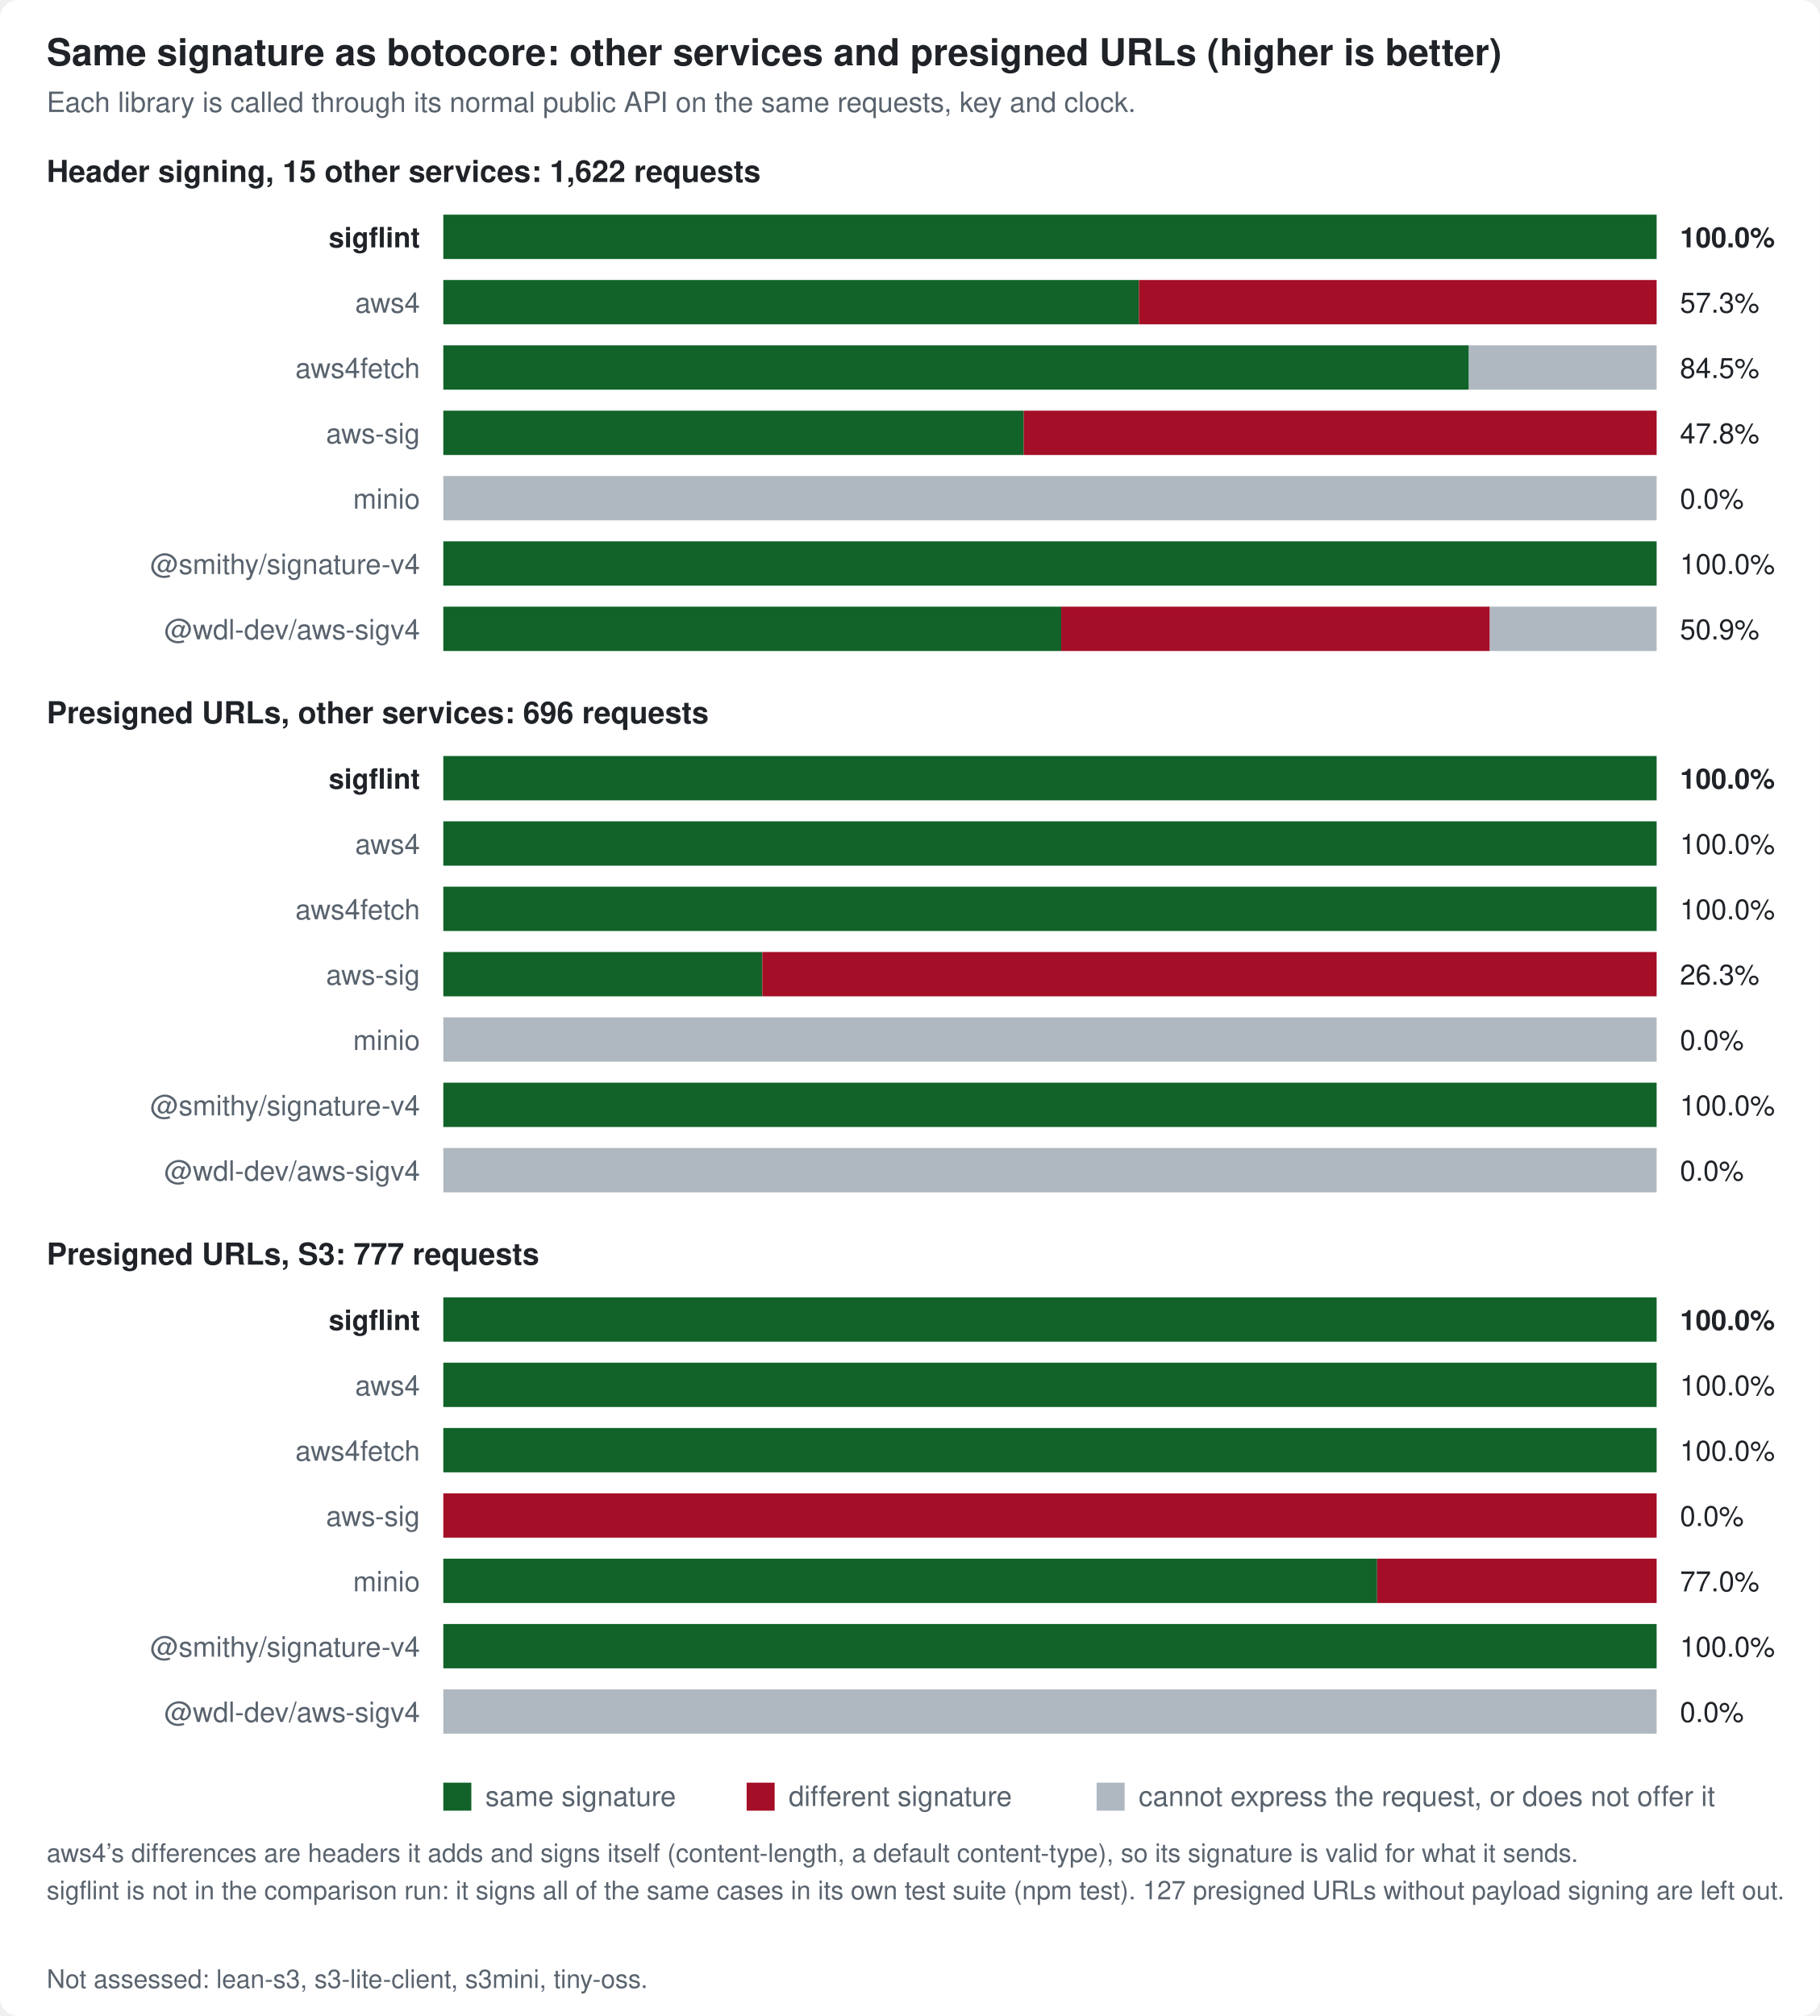
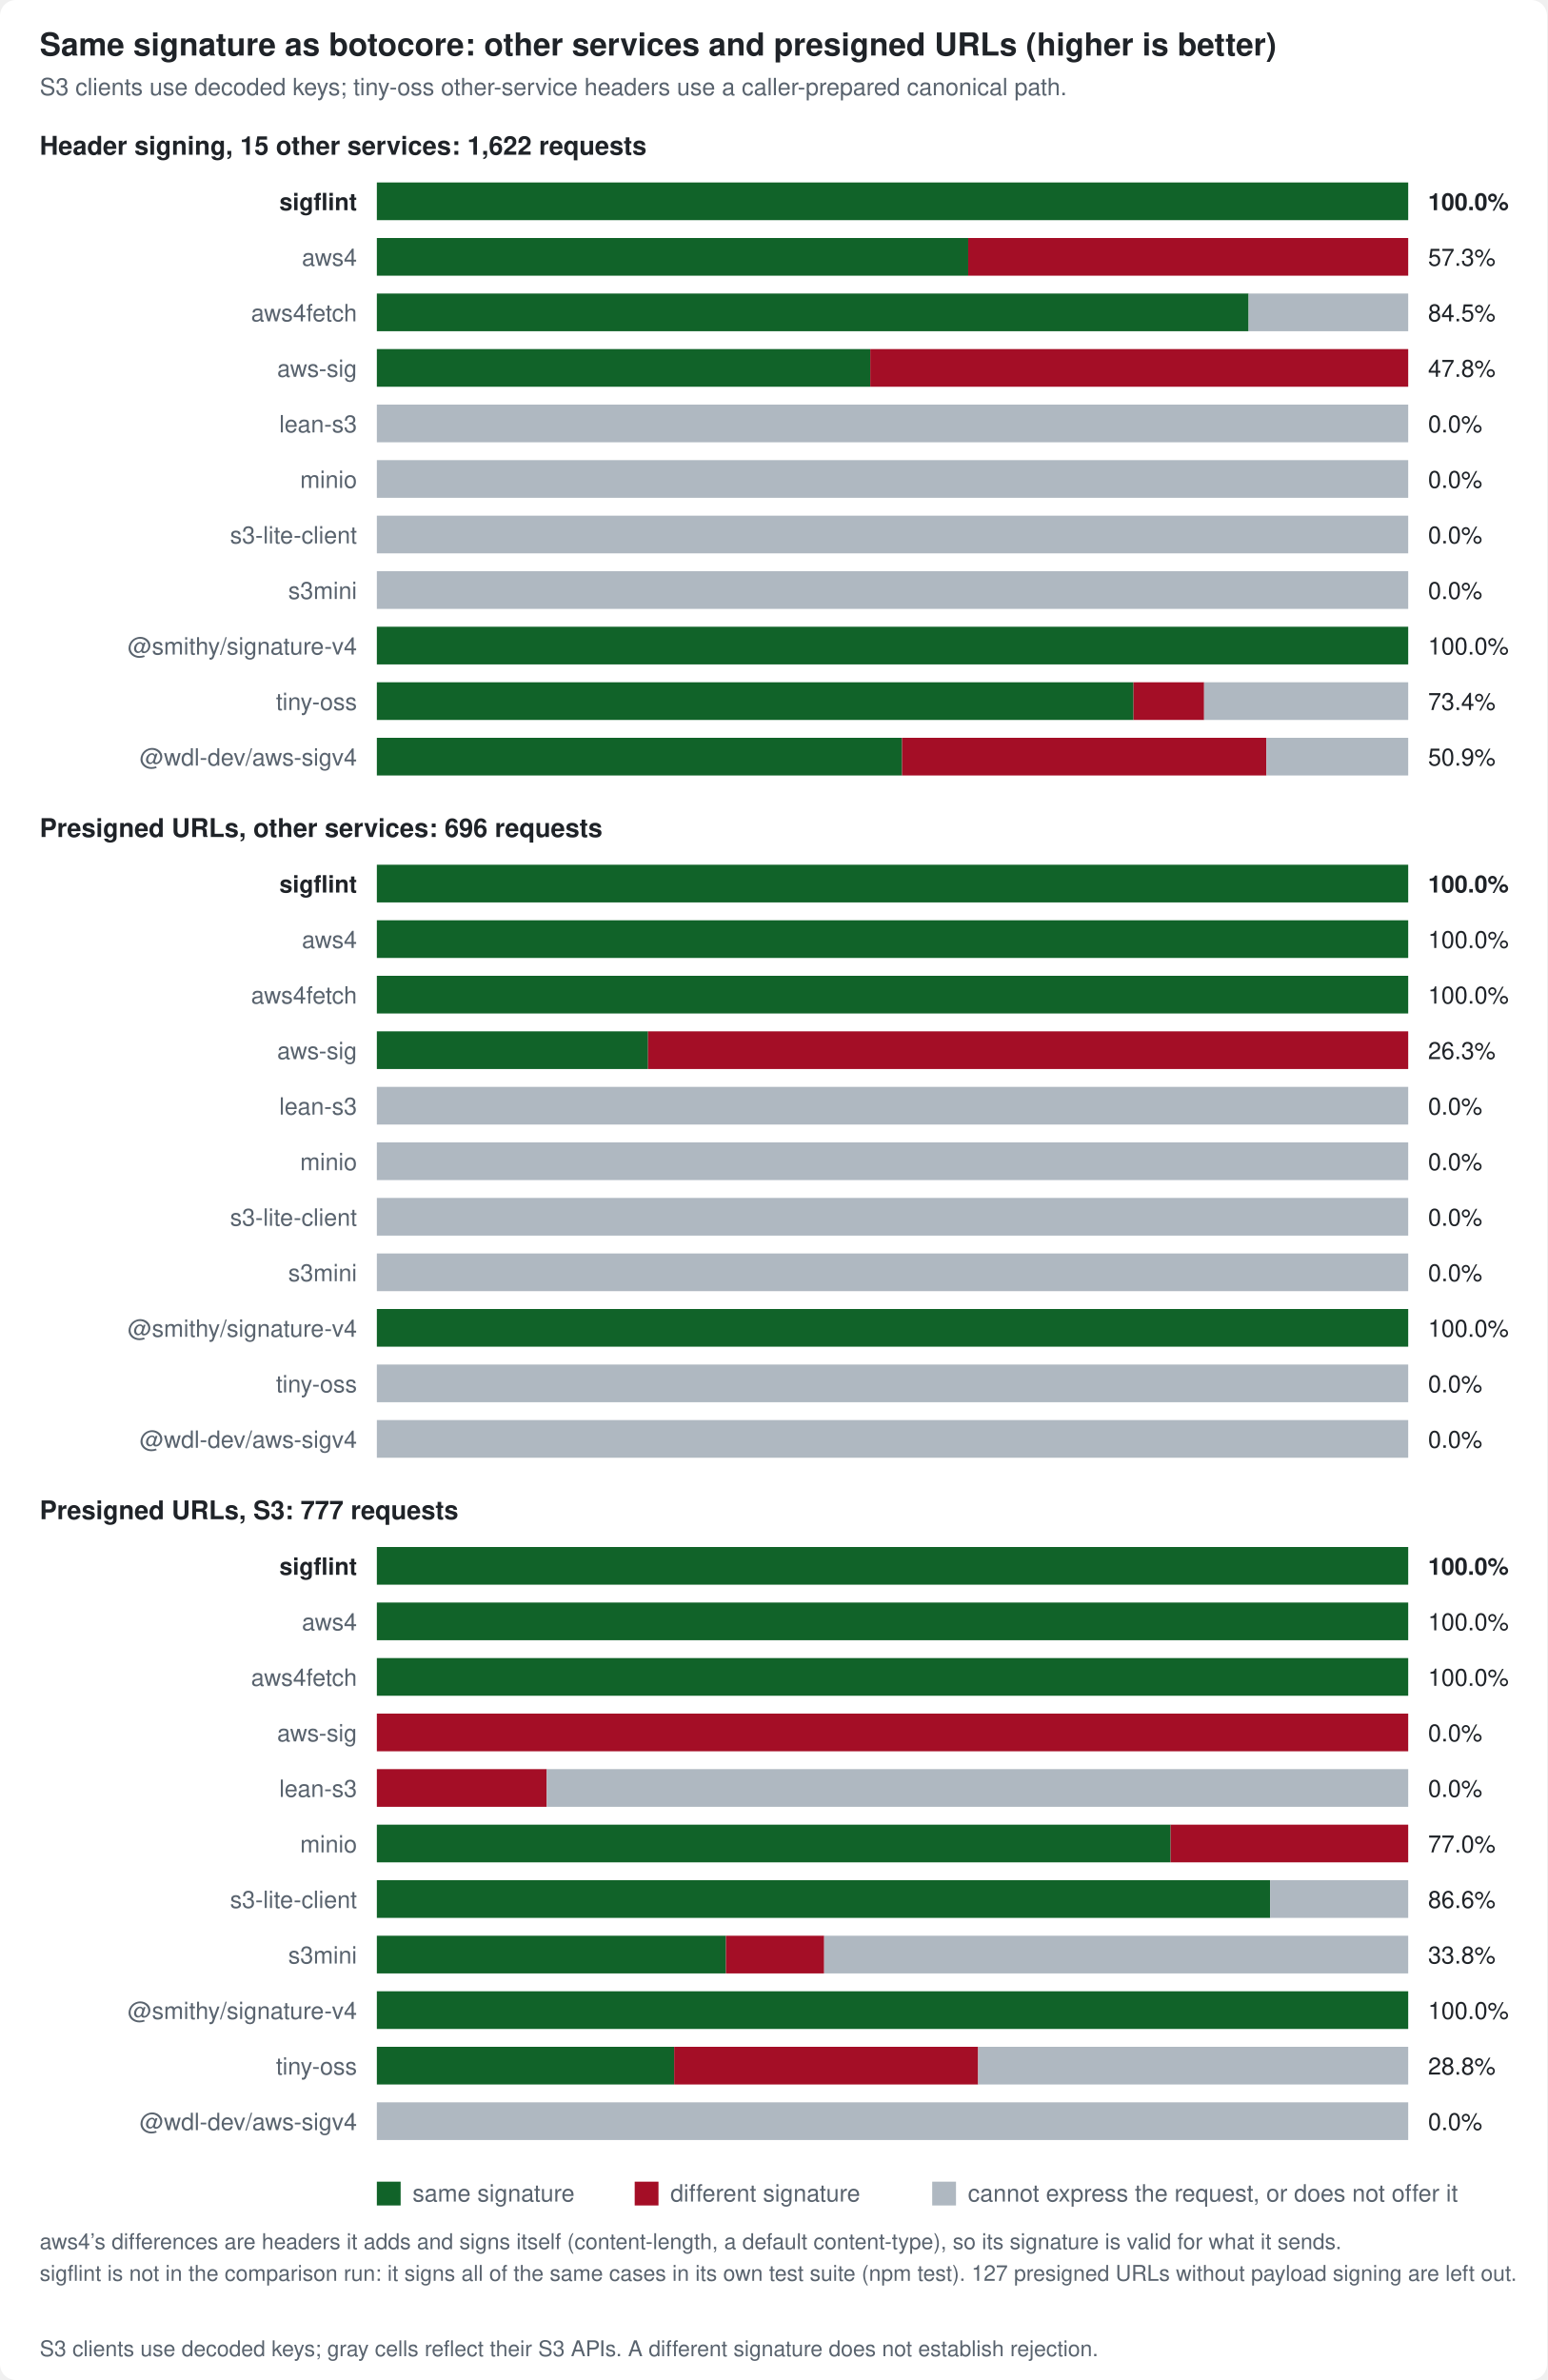
- <svg xmlns="http://www.w3.org/2000/svg" width="780" height="864" viewBox="0 0 780 864" role="img" aria-labelledby="t d" font-family="-apple-system,BlinkMacSystemFont,'Segoe UI',Helvetica,Arial,sans-serif">
-   <rect width="780" height="864" rx="8" fill="#ffffff" />
+ <svg xmlns="http://www.w3.org/2000/svg" width="780" height="1200" viewBox="0 0 780 1200" role="img" aria-labelledby="t d" font-family="-apple-system,BlinkMacSystemFont,'Segoe UI',Helvetica,Arial,sans-serif">
+   <rect width="780" height="1200" rx="8" fill="#ffffff" />
  <text x="20" y="28" font-size="16" fill="#1f2328" text-anchor="start" font-weight="600">Same signature as botocore: other services and presigned URLs (higher is better)</text>
-   <text x="20" y="48" font-size="12" fill="#59636e" text-anchor="start" font-weight="400">Each library is called through its normal public API on the same requests, key and clock.</text>
+   <text x="20" y="48" font-size="12" fill="#59636e" text-anchor="start" font-weight="400">S3 clients use decoded keys; tiny-oss other-service headers use a caller-prepared canonical path.</text>
  <text x="20" y="78" font-size="13" fill="#1f2328" text-anchor="start" font-weight="600">Header signing, 15 other services: 1,622 requests</text>
  <text x="180" y="106" font-size="12" fill="#1f2328" text-anchor="end" font-weight="700">sigflint</text>
  <rect x="190" y="92" width="520" height="19" fill="#116329" />
  <text x="720" y="106" font-size="12" fill="#1f2328" text-anchor="start" font-weight="700">100.0%</text>
  <text x="180" y="134" font-size="12" fill="#59636e" text-anchor="end" font-weight="400">aws4</text>
  <rect x="190" y="120" width="298.15" height="19" fill="#116329" />
  <rect x="488.15" y="120" width="221.85" height="19" fill="#a40e26" />
  <text x="720" y="134" font-size="12" fill="#1f2328" text-anchor="start" font-weight="400">57.3%</text>
  <text x="180" y="162" font-size="12" fill="#59636e" text-anchor="end" font-weight="400">aws4fetch</text>
  <rect x="190" y="148" width="439.531" height="19" fill="#116329" />
  <rect x="629.531" y="148" width="80.469" height="19" fill="#afb8c1" />
  <text x="720" y="162" font-size="12" fill="#1f2328" text-anchor="start" font-weight="400">84.5%</text>
  <text x="180" y="190" font-size="12" fill="#59636e" text-anchor="end" font-weight="400">aws-sig</text>
  <rect x="190" y="176" width="248.779" height="19" fill="#116329" />
  <rect x="438.779" y="176" width="271.221" height="19" fill="#a40e26" />
  <text x="720" y="190" font-size="12" fill="#1f2328" text-anchor="start" font-weight="400">47.8%</text>
-   <text x="180" y="218" font-size="12" fill="#59636e" text-anchor="end" font-weight="400">minio</text>
+   <text x="180" y="218" font-size="12" fill="#59636e" text-anchor="end" font-weight="400">lean-s3</text>
  <rect x="190" y="204" width="520" height="19" fill="#afb8c1" />
  <text x="720" y="218" font-size="12" fill="#1f2328" text-anchor="start" font-weight="400">0.0%</text>
-   <text x="180" y="246" font-size="12" fill="#59636e" text-anchor="end" font-weight="400">@smithy/signature-v4</text>
-   <rect x="190" y="232" width="520" height="19" fill="#116329" />
-   <text x="720" y="246" font-size="12" fill="#1f2328" text-anchor="start" font-weight="400">100.0%</text>
-   <text x="180" y="274" font-size="12" fill="#59636e" text-anchor="end" font-weight="400">@wdl-dev/aws-sigv4</text>
-   <rect x="190" y="260" width="264.809" height="19" fill="#116329" />
-   <rect x="454.809" y="260" width="183.699" height="19" fill="#a40e26" />
-   <rect x="638.508" y="260" width="71.492" height="19" fill="#afb8c1" />
-   <text x="720" y="274" font-size="12" fill="#1f2328" text-anchor="start" font-weight="400">50.9%</text>
-   <text x="20" y="310" font-size="13" fill="#1f2328" text-anchor="start" font-weight="600">Presigned URLs, other services: 696 requests</text>
-   <text x="180" y="338" font-size="12" fill="#1f2328" text-anchor="end" font-weight="700">sigflint</text>
-   <rect x="190" y="324" width="520" height="19" fill="#116329" />
-   <text x="720" y="338" font-size="12" fill="#1f2328" text-anchor="start" font-weight="700">100.0%</text>
-   <text x="180" y="366" font-size="12" fill="#59636e" text-anchor="end" font-weight="400">aws4</text>
-   <rect x="190" y="352" width="520" height="19" fill="#116329" />
-   <text x="720" y="366" font-size="12" fill="#1f2328" text-anchor="start" font-weight="400">100.0%</text>
-   <text x="180" y="394" font-size="12" fill="#59636e" text-anchor="end" font-weight="400">aws4fetch</text>
-   <rect x="190" y="380" width="520" height="19" fill="#116329" />
-   <text x="720" y="394" font-size="12" fill="#1f2328" text-anchor="start" font-weight="400">100.0%</text>
-   <text x="180" y="422" font-size="12" fill="#59636e" text-anchor="end" font-weight="400">aws-sig</text>
-   <rect x="190" y="408" width="136.724" height="19" fill="#116329" />
-   <rect x="326.724" y="408" width="383.276" height="19" fill="#a40e26" />
-   <text x="720" y="422" font-size="12" fill="#1f2328" text-anchor="start" font-weight="400">26.3%</text>
-   <text x="180" y="450" font-size="12" fill="#59636e" text-anchor="end" font-weight="400">minio</text>
-   <rect x="190" y="436" width="520" height="19" fill="#afb8c1" />
-   <text x="720" y="450" font-size="12" fill="#1f2328" text-anchor="start" font-weight="400">0.0%</text>
-   <text x="180" y="478" font-size="12" fill="#59636e" text-anchor="end" font-weight="400">@smithy/signature-v4</text>
+   <text x="180" y="246" font-size="12" fill="#59636e" text-anchor="end" font-weight="400">minio</text>
+   <rect x="190" y="232" width="520" height="19" fill="#afb8c1" />
+   <text x="720" y="246" font-size="12" fill="#1f2328" text-anchor="start" font-weight="400">0.0%</text>
+   <text x="180" y="274" font-size="12" fill="#59636e" text-anchor="end" font-weight="400">s3-lite-client</text>
+   <rect x="190" y="260" width="520" height="19" fill="#afb8c1" />
+   <text x="720" y="274" font-size="12" fill="#1f2328" text-anchor="start" font-weight="400">0.0%</text>
+   <text x="180" y="302" font-size="12" fill="#59636e" text-anchor="end" font-weight="400">s3mini</text>
+   <rect x="190" y="288" width="520" height="19" fill="#afb8c1" />
+   <text x="720" y="302" font-size="12" fill="#1f2328" text-anchor="start" font-weight="400">0.0%</text>
+   <text x="180" y="330" font-size="12" fill="#59636e" text-anchor="end" font-weight="400">@smithy/signature-v4</text>
+   <rect x="190" y="316" width="520" height="19" fill="#116329" />
+   <text x="720" y="330" font-size="12" fill="#1f2328" text-anchor="start" font-weight="400">100.0%</text>
+   <text x="180" y="358" font-size="12" fill="#59636e" text-anchor="end" font-weight="400">tiny-oss</text>
+   <rect x="190" y="344" width="381.504" height="19" fill="#116329" />
+   <rect x="571.504" y="344" width="35.586" height="19" fill="#a40e26" />
+   <rect x="607.09" y="344" width="102.91" height="19" fill="#afb8c1" />
+   <text x="720" y="358" font-size="12" fill="#1f2328" text-anchor="start" font-weight="400">73.4%</text>
+   <text x="180" y="386" font-size="12" fill="#59636e" text-anchor="end" font-weight="400">@wdl-dev/aws-sigv4</text>
+   <rect x="190" y="372" width="264.809" height="19" fill="#116329" />
+   <rect x="454.809" y="372" width="183.699" height="19" fill="#a40e26" />
+   <rect x="638.508" y="372" width="71.492" height="19" fill="#afb8c1" />
+   <text x="720" y="386" font-size="12" fill="#1f2328" text-anchor="start" font-weight="400">50.9%</text>
+   <text x="20" y="422" font-size="13" fill="#1f2328" text-anchor="start" font-weight="600">Presigned URLs, other services: 696 requests</text>
+   <text x="180" y="450" font-size="12" fill="#1f2328" text-anchor="end" font-weight="700">sigflint</text>
+   <rect x="190" y="436" width="520" height="19" fill="#116329" />
+   <text x="720" y="450" font-size="12" fill="#1f2328" text-anchor="start" font-weight="700">100.0%</text>
+   <text x="180" y="478" font-size="12" fill="#59636e" text-anchor="end" font-weight="400">aws4</text>
  <rect x="190" y="464" width="520" height="19" fill="#116329" />
  <text x="720" y="478" font-size="12" fill="#1f2328" text-anchor="start" font-weight="400">100.0%</text>
-   <text x="180" y="506" font-size="12" fill="#59636e" text-anchor="end" font-weight="400">@wdl-dev/aws-sigv4</text>
-   <rect x="190" y="492" width="520" height="19" fill="#afb8c1" />
-   <text x="720" y="506" font-size="12" fill="#1f2328" text-anchor="start" font-weight="400">0.0%</text>
-   <text x="20" y="542" font-size="13" fill="#1f2328" text-anchor="start" font-weight="600">Presigned URLs, S3: 777 requests</text>
-   <text x="180" y="570" font-size="12" fill="#1f2328" text-anchor="end" font-weight="700">sigflint</text>
-   <rect x="190" y="556" width="520" height="19" fill="#116329" />
-   <text x="720" y="570" font-size="12" fill="#1f2328" text-anchor="start" font-weight="700">100.0%</text>
-   <text x="180" y="598" font-size="12" fill="#59636e" text-anchor="end" font-weight="400">aws4</text>
-   <rect x="190" y="584" width="520" height="19" fill="#116329" />
-   <text x="720" y="598" font-size="12" fill="#1f2328" text-anchor="start" font-weight="400">100.0%</text>
-   <text x="180" y="626" font-size="12" fill="#59636e" text-anchor="end" font-weight="400">aws4fetch</text>
-   <rect x="190" y="612" width="520" height="19" fill="#116329" />
-   <text x="720" y="626" font-size="12" fill="#1f2328" text-anchor="start" font-weight="400">100.0%</text>
-   <text x="180" y="654" font-size="12" fill="#59636e" text-anchor="end" font-weight="400">aws-sig</text>
-   <rect x="190" y="640" width="520" height="19" fill="#a40e26" />
-   <text x="720" y="654" font-size="12" fill="#1f2328" text-anchor="start" font-weight="400">0.0%</text>
-   <text x="180" y="682" font-size="12" fill="#59636e" text-anchor="end" font-weight="400">minio</text>
-   <rect x="190" y="668" width="400.206" height="19" fill="#116329" />
-   <rect x="590.206" y="668" width="119.794" height="19" fill="#a40e26" />
-   <text x="720" y="682" font-size="12" fill="#1f2328" text-anchor="start" font-weight="400">77.0%</text>
-   <text x="180" y="710" font-size="12" fill="#59636e" text-anchor="end" font-weight="400">@smithy/signature-v4</text>
-   <rect x="190" y="696" width="520" height="19" fill="#116329" />
-   <text x="720" y="710" font-size="12" fill="#1f2328" text-anchor="start" font-weight="400">100.0%</text>
-   <text x="180" y="738" font-size="12" fill="#59636e" text-anchor="end" font-weight="400">@wdl-dev/aws-sigv4</text>
-   <rect x="190" y="724" width="520" height="19" fill="#afb8c1" />
-   <text x="720" y="738" font-size="12" fill="#1f2328" text-anchor="start" font-weight="400">0.0%</text>
-   <rect x="190" y="764" width="12" height="12" fill="#116329" />
-   <text x="208" y="774" font-size="12" fill="#59636e" text-anchor="start" font-weight="400">same signature</text>
-   <rect x="320" y="764" width="12" height="12" fill="#a40e26" />
-   <text x="338" y="774" font-size="12" fill="#59636e" text-anchor="start" font-weight="400">different signature</text>
-   <rect x="470" y="764" width="12" height="12" fill="#afb8c1" />
-   <text x="488" y="774" font-size="12" fill="#59636e" text-anchor="start" font-weight="400">cannot express the request, or does not offer it</text>
-   <text x="20" y="798" font-size="11" fill="#59636e" text-anchor="start" font-weight="400">aws4’s differences are headers it adds and signs itself (content-length, a default content-type), so its signature is valid for what it sends.</text>
-   <text x="20" y="814" font-size="11" fill="#59636e" text-anchor="start" font-weight="400">sigflint is not in the comparison run: it signs all of the same cases in its own test suite (npm test). 127 presigned URLs without payload signing are left out.</text>
-   <text x="20" y="852" font-size="11" fill="#59636e" text-anchor="start" font-weight="400">Not assessed: lean-s3, s3-lite-client, s3mini, tiny-oss.</text>
+   <text x="180" y="506" font-size="12" fill="#59636e" text-anchor="end" font-weight="400">aws4fetch</text>
+   <rect x="190" y="492" width="520" height="19" fill="#116329" />
+   <text x="720" y="506" font-size="12" fill="#1f2328" text-anchor="start" font-weight="400">100.0%</text>
+   <text x="180" y="534" font-size="12" fill="#59636e" text-anchor="end" font-weight="400">aws-sig</text>
+   <rect x="190" y="520" width="136.724" height="19" fill="#116329" />
+   <rect x="326.724" y="520" width="383.276" height="19" fill="#a40e26" />
+   <text x="720" y="534" font-size="12" fill="#1f2328" text-anchor="start" font-weight="400">26.3%</text>
+   <text x="180" y="562" font-size="12" fill="#59636e" text-anchor="end" font-weight="400">lean-s3</text>
+   <rect x="190" y="548" width="520" height="19" fill="#afb8c1" />
+   <text x="720" y="562" font-size="12" fill="#1f2328" text-anchor="start" font-weight="400">0.0%</text>
+   <text x="180" y="590" font-size="12" fill="#59636e" text-anchor="end" font-weight="400">minio</text>
+   <rect x="190" y="576" width="520" height="19" fill="#afb8c1" />
+   <text x="720" y="590" font-size="12" fill="#1f2328" text-anchor="start" font-weight="400">0.0%</text>
+   <text x="180" y="618" font-size="12" fill="#59636e" text-anchor="end" font-weight="400">s3-lite-client</text>
+   <rect x="190" y="604" width="520" height="19" fill="#afb8c1" />
+   <text x="720" y="618" font-size="12" fill="#1f2328" text-anchor="start" font-weight="400">0.0%</text>
+   <text x="180" y="646" font-size="12" fill="#59636e" text-anchor="end" font-weight="400">s3mini</text>
+   <rect x="190" y="632" width="520" height="19" fill="#afb8c1" />
+   <text x="720" y="646" font-size="12" fill="#1f2328" text-anchor="start" font-weight="400">0.0%</text>
+   <text x="180" y="674" font-size="12" fill="#59636e" text-anchor="end" font-weight="400">@smithy/signature-v4</text>
+   <rect x="190" y="660" width="520" height="19" fill="#116329" />
+   <text x="720" y="674" font-size="12" fill="#1f2328" text-anchor="start" font-weight="400">100.0%</text>
+   <text x="180" y="702" font-size="12" fill="#59636e" text-anchor="end" font-weight="400">tiny-oss</text>
+   <rect x="190" y="688" width="520" height="19" fill="#afb8c1" />
+   <text x="720" y="702" font-size="12" fill="#1f2328" text-anchor="start" font-weight="400">0.0%</text>
+   <text x="180" y="730" font-size="12" fill="#59636e" text-anchor="end" font-weight="400">@wdl-dev/aws-sigv4</text>
+   <rect x="190" y="716" width="520" height="19" fill="#afb8c1" />
+   <text x="720" y="730" font-size="12" fill="#1f2328" text-anchor="start" font-weight="400">0.0%</text>
+   <text x="20" y="766" font-size="13" fill="#1f2328" text-anchor="start" font-weight="600">Presigned URLs, S3: 777 requests</text>
+   <text x="180" y="794" font-size="12" fill="#1f2328" text-anchor="end" font-weight="700">sigflint</text>
+   <rect x="190" y="780" width="520" height="19" fill="#116329" />
+   <text x="720" y="794" font-size="12" fill="#1f2328" text-anchor="start" font-weight="700">100.0%</text>
+   <text x="180" y="822" font-size="12" fill="#59636e" text-anchor="end" font-weight="400">aws4</text>
+   <rect x="190" y="808" width="520" height="19" fill="#116329" />
+   <text x="720" y="822" font-size="12" fill="#1f2328" text-anchor="start" font-weight="400">100.0%</text>
+   <text x="180" y="850" font-size="12" fill="#59636e" text-anchor="end" font-weight="400">aws4fetch</text>
+   <rect x="190" y="836" width="520" height="19" fill="#116329" />
+   <text x="720" y="850" font-size="12" fill="#1f2328" text-anchor="start" font-weight="400">100.0%</text>
+   <text x="180" y="878" font-size="12" fill="#59636e" text-anchor="end" font-weight="400">aws-sig</text>
+   <rect x="190" y="864" width="520" height="19" fill="#a40e26" />
+   <text x="720" y="878" font-size="12" fill="#1f2328" text-anchor="start" font-weight="400">0.0%</text>
+   <text x="180" y="906" font-size="12" fill="#59636e" text-anchor="end" font-weight="400">lean-s3</text>
+   <rect x="190" y="892" width="85.663" height="19" fill="#a40e26" />
+   <rect x="275.663" y="892" width="434.337" height="19" fill="#afb8c1" />
+   <text x="720" y="906" font-size="12" fill="#1f2328" text-anchor="start" font-weight="400">0.0%</text>
+   <text x="180" y="934" font-size="12" fill="#59636e" text-anchor="end" font-weight="400">minio</text>
+   <rect x="190" y="920" width="400.206" height="19" fill="#116329" />
+   <rect x="590.206" y="920" width="119.794" height="19" fill="#a40e26" />
+   <text x="720" y="934" font-size="12" fill="#1f2328" text-anchor="start" font-weight="400">77.0%</text>
+   <text x="180" y="962" font-size="12" fill="#59636e" text-anchor="end" font-weight="400">s3-lite-client</text>
+   <rect x="190" y="948" width="450.399" height="19" fill="#116329" />
+   <rect x="640.399" y="948" width="69.601" height="19" fill="#afb8c1" />
+   <text x="720" y="962" font-size="12" fill="#1f2328" text-anchor="start" font-weight="400">86.6%</text>
+   <text x="180" y="990" font-size="12" fill="#59636e" text-anchor="end" font-weight="400">s3mini</text>
+   <rect x="190" y="976" width="176.01" height="19" fill="#116329" />
+   <rect x="366.01" y="976" width="49.524" height="19" fill="#a40e26" />
+   <rect x="415.534" y="976" width="294.466" height="19" fill="#afb8c1" />
+   <text x="720" y="990" font-size="12" fill="#1f2328" text-anchor="start" font-weight="400">33.8%</text>
+   <text x="180" y="1018" font-size="12" fill="#59636e" text-anchor="end" font-weight="400">@smithy/signature-v4</text>
+   <rect x="190" y="1004" width="520" height="19" fill="#116329" />
+   <text x="720" y="1018" font-size="12" fill="#1f2328" text-anchor="start" font-weight="400">100.0%</text>
+   <text x="180" y="1046" font-size="12" fill="#59636e" text-anchor="end" font-weight="400">tiny-oss</text>
+   <rect x="190" y="1032" width="149.91" height="19" fill="#116329" />
+   <rect x="339.91" y="1032" width="153.256" height="19" fill="#a40e26" />
+   <rect x="493.166" y="1032" width="216.834" height="19" fill="#afb8c1" />
+   <text x="720" y="1046" font-size="12" fill="#1f2328" text-anchor="start" font-weight="400">28.8%</text>
+   <text x="180" y="1074" font-size="12" fill="#59636e" text-anchor="end" font-weight="400">@wdl-dev/aws-sigv4</text>
+   <rect x="190" y="1060" width="520" height="19" fill="#afb8c1" />
+   <text x="720" y="1074" font-size="12" fill="#1f2328" text-anchor="start" font-weight="400">0.0%</text>
+   <rect x="190" y="1100" width="12" height="12" fill="#116329" />
+   <text x="208" y="1110" font-size="12" fill="#59636e" text-anchor="start" font-weight="400">same signature</text>
+   <rect x="320" y="1100" width="12" height="12" fill="#a40e26" />
+   <text x="338" y="1110" font-size="12" fill="#59636e" text-anchor="start" font-weight="400">different signature</text>
+   <rect x="470" y="1100" width="12" height="12" fill="#afb8c1" />
+   <text x="488" y="1110" font-size="12" fill="#59636e" text-anchor="start" font-weight="400">cannot express the request, or does not offer it</text>
+   <text x="20" y="1134" font-size="11" fill="#59636e" text-anchor="start" font-weight="400">aws4’s differences are headers it adds and signs itself (content-length, a default content-type), so its signature is valid for what it sends.</text>
+   <text x="20" y="1150" font-size="11" fill="#59636e" text-anchor="start" font-weight="400">sigflint is not in the comparison run: it signs all of the same cases in its own test suite (npm test). 127 presigned URLs without payload signing are left out.</text>
+   <text x="20" y="1188" font-size="11" fill="#59636e" text-anchor="start" font-weight="400">S3 clients use decoded keys; gray cells reflect their S3 APIs. A different signature does not establish rejection.</text>
</svg>
